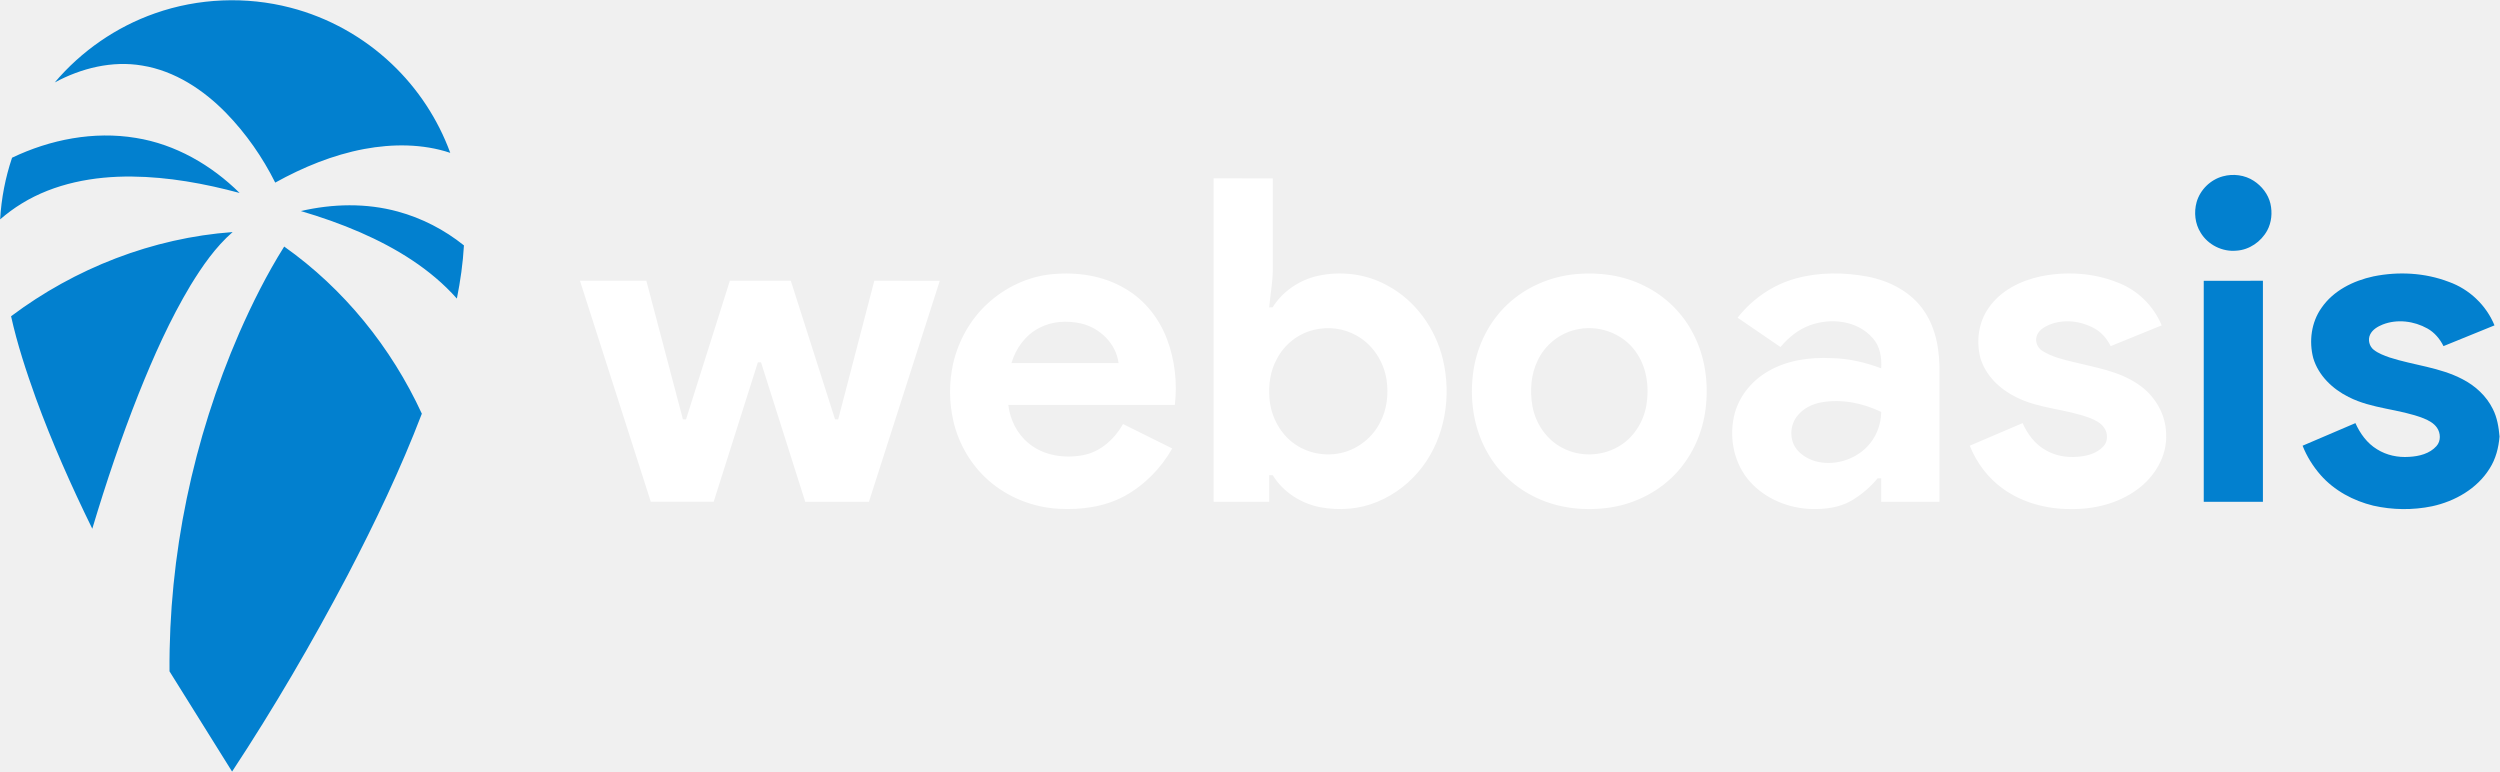
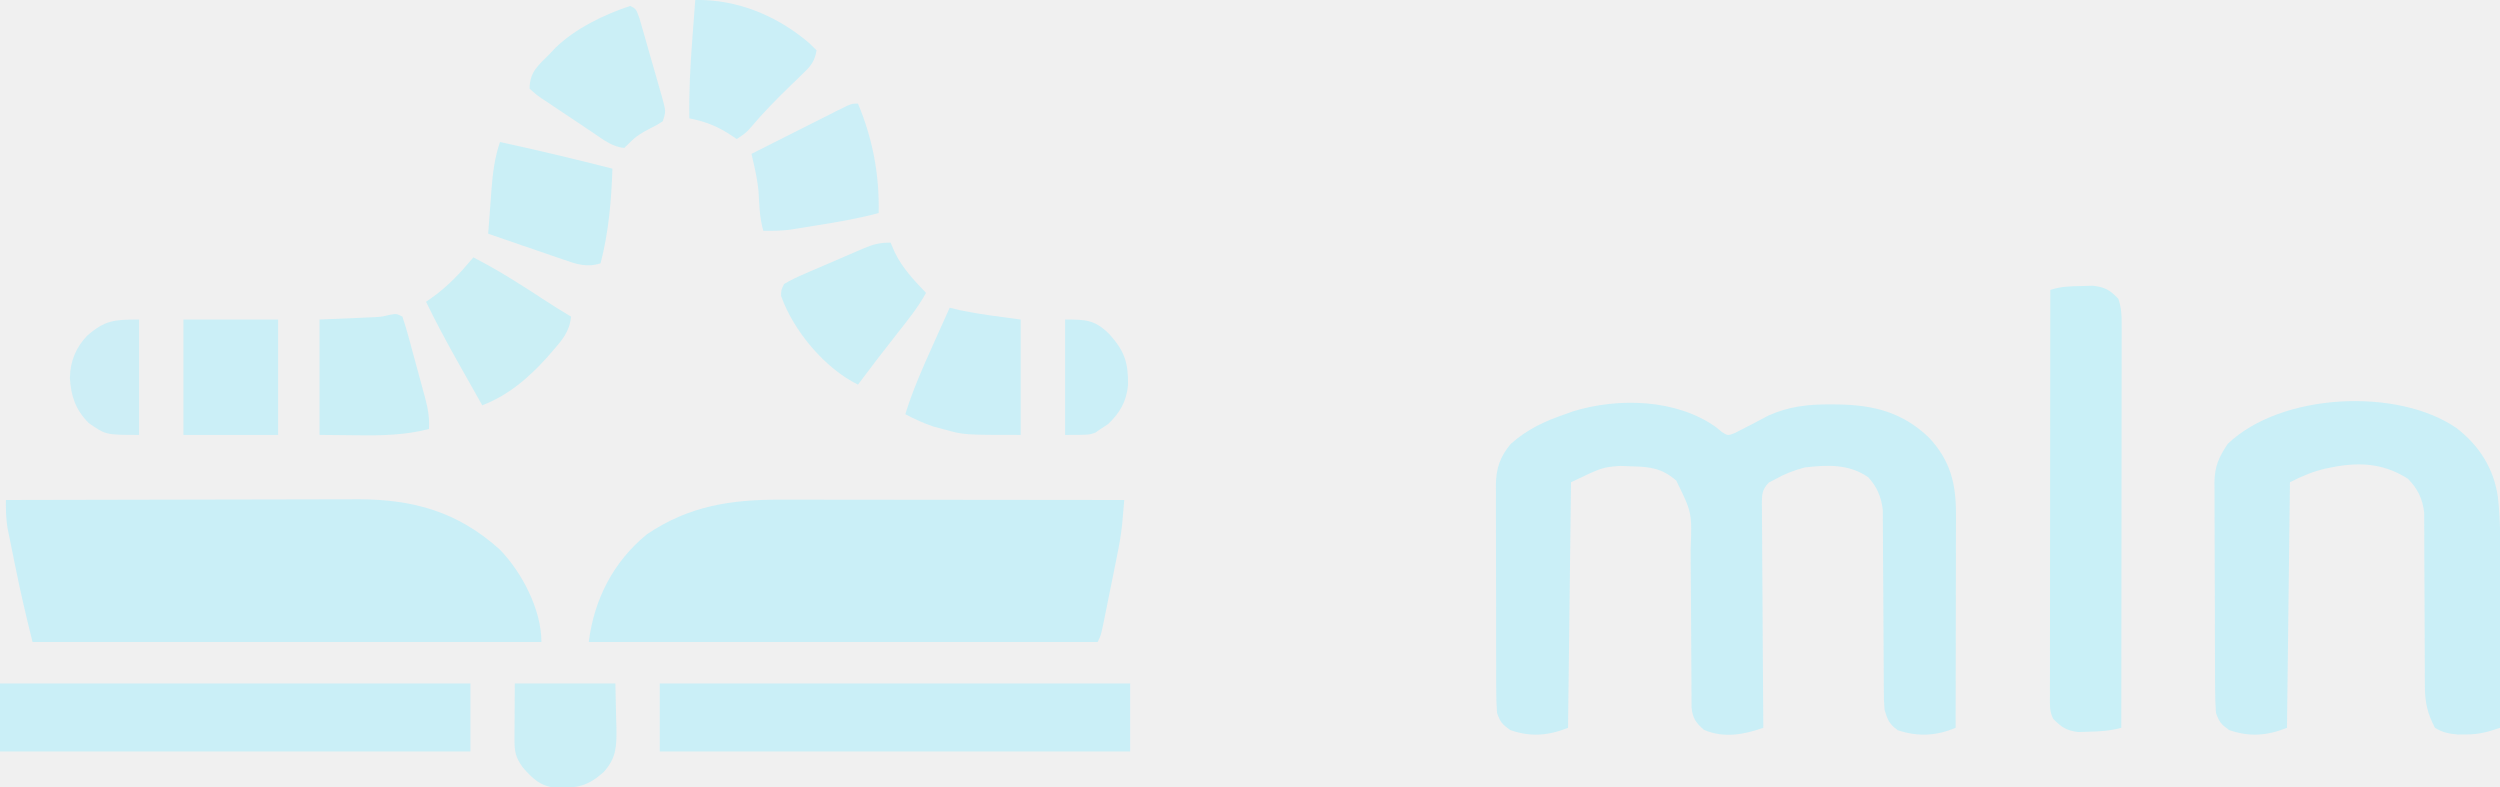
- <svg xmlns="http://www.w3.org/2000/svg" viewBox="0 0 1953 603">
-   <path fill="#0280cf" d="M121.16 10.38c33.78-11.89 71.09-13.39 105.73-4.4 29.55 7.63 57.05 22.94 79.17 43.97 20.31 19.21 36.08 43.19 45.68 69.46-21.58-7.18-44.99-7.14-67.18-3.02-24.5 4.6-47.81 14.21-69.55 26.26-9.94-19.9-22.83-38.38-38.34-54.34-17.71-18.16-40.12-32.96-65.54-37.08-23.48-4.03-47.64 2.01-68.36 13.17 20.75-24.51 48.07-43.42 78.39-54.02zM9.42 123.21c29.81-14.27 63.9-20.93 96.73-15.47 30.84 4.92 59.01 21.2 81.04 43-27.44-7.38-55.66-12.53-84.14-12.82-29.78-.31-60.43 5.29-86.08 21.07-5.96 3.64-11.58 7.81-16.86 12.38.93-16.37 4.08-32.61 9.31-48.16zm1727.05 14.54c8.08-2.22 17.18-1.09 24.24 3.56 6.25 4.09 11.21 10.41 12.94 17.76 1.61 7 .93 14.66-2.52 21.02-4.78 8.75-14 15.14-24.05 15.73-10.97 1.06-22.24-4.57-27.92-14.02-4.43-7.01-5.37-15.92-3.18-23.85 2.73-9.68 10.79-17.57 20.49-20.2zM235.03 164.88c24.79-5.77 51.07-6.38 75.74.38 18.81 5.11 36.48 14.26 51.66 26.45-.79 13.96-2.77 27.83-5.52 41.53-20.49-23.09-47.42-39.45-75.49-51.72-15.07-6.57-30.62-12.01-46.39-16.64zM8.65 247.05c50-37.53 110.6-61.22 173.07-65.76-13.39 11.7-23.6 26.5-32.84 41.56-16.13 26.89-28.92 55.62-40.55 84.7-13.71 34.57-25.57 69.86-36.23 105.5-16.32-33.28-31.41-67.21-44.11-102.04-7.52-20.97-14.52-42.2-19.34-63.96zm178.24 13.08c10.2-23.24 21.63-46 35.12-67.52 46.62 32.92 83.68 78.81 107.53 130.57-16.57 43.29-36.61 85.18-58.04 126.25-27.64 52.48-57.56 103.79-90.2 153.32l-48.87-78.28c-.69-90.61 18.37-181.26 54.46-264.34zm1667.19-44.21c19.48-3.97 40.22-2.89 58.86 4.24 16.04 5.68 29.32 18.26 35.76 34.02l-39.84 16.21c-2.8-5.63-7.01-10.67-12.55-13.76-10.48-5.86-23.57-7.54-34.88-3.15-3.94 1.61-8.04 3.92-9.92 7.93-1.93 4.07-.58 9.27 3.01 11.98 3.61 2.75 7.96 4.35 12.21 5.86 18.86 6.12 39.25 7.66 57 17 10 5.14 18.72 13.15 23.7 23.33 3.37 6.64 4.56 14.11 5.21 21.45-.74 8.72-2.93 17.47-7.7 24.9-9.79 15.85-27.13 25.69-45.02 29.57-15.1 3.11-30.91 2.92-45.93-.49-15.63-3.81-30.46-11.78-41.16-23.93-5.91-6.78-10.76-14.52-14.05-22.891l41.27-17.65c3.66 8.141 9.14 15.76 16.89 20.44 7.41 4.68 16.36 6.54 25.05 5.92 7.72-.41 16.08-2.42 21.4-8.45 3.52-3.9 3.29-10.11.39-14.3-2.47-3.611-6.5-5.7-10.43-7.33-18.99-7.44-40.28-7.31-58.61-16.68-12.5-6.21-23.57-16.73-27.62-30.38-3.47-13.16-1.54-28 6.41-39.22 9.26-13.53 24.88-21.24 40.55-24.62zm-132.52 3.43l46.23-.02v172.68h-46.22l-.01-172.66z" />
-   <path fill="#fff" d="M948.09 139.33l46.21.02-.01 67.69c.41 11.11-1.82 22.07-2.81 33.09l2.72-.08c7.72-12.39 20.74-21.2 34.9-24.47 18.17-4.07 37.84-1.78 54.24 7.22 22.25 11.65 38.04 33.72 43.86 57.95 6.74 28.42 1.9 60.12-15.86 83.71-9.06 12.11-21.37 21.79-35.37 27.55-13.95 5.85-29.61 7-44.42 4.27-15.06-2.85-29.25-11.84-37.26-25.04l-2.81-.04v20.82h-43.39V139.33m78.39 118.35c-12.36 2.89-23.15 11.43-28.97 22.69-5.13 9.24-6.67 20.08-5.83 30.51.94 13.25 7.29 26.22 17.76 34.51 11.11 8.83 26.5 11.75 40.15 8 12.2-3.35 22.81-12.01 28.5-23.32 5.45-10.15 6.74-22.12 5.09-33.41-2.18-14.16-10.71-27.47-23.35-34.46-9.99-5.76-22.19-7.27-33.35-4.52zm-255.1-20.43c13.84-12.76 31.75-21.29 50.56-23.07 19.49-1.85 39.95 1.09 56.95 11.23 15.26 8.78 26.72 23.35 32.86 39.74 6.09 16.24 8.03 34 6.04 51.21-43.36-.01-86.72-.02-130.09 0 1.35 11.5 6.83 22.61 15.9 29.95 11.64 9.7 27.95 12.03 42.51 9.25 13.56-2.53 24.59-12.57 31.21-24.3l38.43 19.08c-8.74 15.45-21.65 28.58-37.21 37.17-15.67 8.47-33.93 10.94-51.53 9.95-20.15-1.13-39.95-8.96-55.05-22.41-13.53-11.97-23.01-28.31-27.14-45.86-3.38-14.75-3.56-30.29-.25-45.07 4.07-17.8 13.34-34.48 26.81-46.87m40.7 18.81c-10.88 5.49-18.57 16.01-21.92 27.59l83.65-.01c-1.87-15.23-14.62-27.54-29.26-30.95-10.77-2.38-22.57-1.84-32.47 3.37zm419.04-41.92c18.17-1.69 37.01.88 53.42 9.15 16.67 8.11 30.53 21.82 38.73 38.46 8.96 17.58 11.54 37.93 9.18 57.39-2.2 18.15-9.79 35.73-22.02 49.37-13.46 15.04-32.4 24.83-52.28 27.91-19.47 2.91-40.01.96-57.91-7.58-15.71-7.29-29.16-19.41-37.78-34.45-11.5-19.55-14.75-43.2-11.32-65.43 3.02-19.32 12.22-37.82 26.54-51.23 14.48-13.6 33.7-21.83 53.44-23.59m-.68 43.54c-12.61 3.06-23.55 12.03-29.11 23.74-5.43 10.94-6.26 23.69-4.25 35.6 2.43 13.79 11.1 26.58 23.69 32.98 13.37 7.02 30.23 6.55 43.3-.98 11.71-6.56 19.6-18.82 21.98-31.91 2.56-14.57.49-30.56-8.45-42.69-10.37-14.54-29.98-21.18-47.16-16.74zm172.43-40.13c18.23-5.05 37.66-4.9 56.17-1.45 17.22 3.32 34.14 12.04 44.09 26.89 9.74 14.25 12.31 32.04 11.98 48.96l-.01 100.07h-45.51l-.01-18.36-2.79.02c-5.77 6.97-12.77 12.91-20.56 17.51-9.41 5.4-20.56 6.74-31.24 6.44-17.96-.55-36.03-7.98-48.06-21.53-11.98-13.46-16.14-32.75-12.48-50.21 3.08-15.07 13.38-28.07 26.58-35.71 14.96-8.82 32.81-11.27 49.93-10.39 13.24.24 26.28 3.29 38.63 7.95.53-8.361-.85-17.34-6.72-23.72-11.87-13.65-32.61-15.9-48.92-9.95-9.12 3.33-16.88 9.62-23.02 17.04l-33.52-22.93c11.48-14.61 27.48-25.72 45.46-30.63m19.93 96.78c-7 1.27-13.81 4.56-18.37 10.13-5.7 6.62-6.68 16.87-2.31 24.42 3.43 5.69 9.46 9.34 15.67 11.32 14.17 4.05 30.24-.52 40.55-10.94 7.14-7.23 11.22-17.31 11.26-27.45-14.42-6.98-30.9-10.32-46.8-7.48zm171.21-98.4c19.93-4.07 41.23-2.87 60.2 4.74 15.52 5.79 28.2 18.21 34.49 33.51l-39.85 16.22c-2.76-5.58-6.91-10.58-12.37-13.67-10.72-6.07-24.25-7.74-35.77-2.95-4.15 1.78-8.55 4.56-9.75 9.21-1.23 4.32.98 9.02 4.76 11.28 7.45 4.55 16.06 6.66 24.48 8.63 17 4.28 35.04 7 49.84 17.11 13.01 8.51 21.93 23.31 22.14 39.01.93 17.26-8.97 33.51-22.64 43.42-15.06 11.06-34.1 15.6-52.58 15.23-18.33 0-36.92-4.97-51.95-15.66-11.82-8.38-20.88-20.41-26.24-33.83l41.28-17.64c3.76 8.39 9.5 16.23 17.6 20.87 7.55 4.57 16.6 6.18 25.33 5.42 7.39-.51 15.3-2.6 20.38-8.35 3.54-3.9 3.33-10.12.43-14.31-2.49-3.66-6.58-5.76-10.55-7.4-18.95-7.38-40.17-7.28-58.45-16.61-12.52-6.21-23.63-16.74-27.68-30.43-3.46-13.15-1.52-28 6.43-39.2 9.25-13.5 24.83-21.21 40.47-24.6zm-1140.94 3.4h51.86L533.5 327.6l2.42.02 34.24-108.29h47.62l34.56 108.26 2.44.03 28.23-108.29 51.15.01-55.35 172.65-49.76.01-34.54-108.93-2.46-.04-34.52 108.93-49.12.02-55.34-172.65z" />
+ <svg xmlns="http://www.w3.org/2000/svg" version="1.1" width="845" height="266">
+   <path d="M0 0 C0.99 0.816 0.99 0.816 2 1.648 C4.012 2.903 4.012 2.903 6.387 1.977 C7.249 1.531 8.111 1.085 9 0.625 C9.935 0.151 10.869 -0.324 11.832 -0.812 C13.813 -1.851 15.792 -2.893 17.77 -3.938 C24.768 -7.051 31.19 -7.738 38.75 -7.688 C39.629 -7.682 40.508 -7.676 41.413 -7.67 C53.503 -7.446 63.119 -4.974 72.004 3.547 C79.232 11.333 81.165 19.039 81.114 29.536 C81.114 30.317 81.114 31.098 81.114 31.903 C81.113 34.473 81.106 37.043 81.098 39.613 C81.096 41.4 81.094 43.186 81.093 44.973 C81.09 49.666 81.08 54.36 81.069 59.053 C81.058 63.846 81.054 68.639 81.049 73.432 C81.038 82.829 81.021 92.227 81 101.625 C74.456 104.378 68.223 104.699 61.438 102.438 C58.517 100.266 58.056 99.073 57 95.625 C56.742 92.369 56.742 92.369 56.729 88.635 C56.724 87.951 56.718 87.268 56.713 86.564 C56.703 85.086 56.697 83.608 56.695 82.131 C56.691 79.789 56.675 77.447 56.654 75.105 C56.599 68.45 56.568 61.794 56.544 55.137 C56.528 51.06 56.498 46.982 56.459 42.904 C56.447 41.355 56.441 39.805 56.441 38.255 C56.441 36.085 56.423 33.915 56.401 31.744 C56.396 30.511 56.39 29.279 56.385 28.008 C55.884 23.61 54.46 20.243 51.484 16.945 C44.887 12.398 37.735 12.728 30 13.625 C26.415 14.571 23.221 15.791 20 17.625 C18.961 18.163 18.961 18.163 17.9 18.712 C15.517 21.111 15.529 22.838 15.502 26.139 C15.517 26.885 15.531 27.632 15.546 28.401 C15.545 29.192 15.545 29.982 15.544 30.797 C15.547 33.41 15.578 36.023 15.609 38.637 C15.617 40.448 15.623 42.26 15.627 44.072 C15.642 48.841 15.681 53.61 15.725 58.38 C15.766 63.246 15.785 68.112 15.805 72.979 C15.848 82.528 15.916 92.076 16 101.625 C9.313 103.949 2.646 105.188 -4.062 102.312 C-6.806 99.923 -7.94 98.315 -8.258 94.661 C-8.265 92.841 -8.265 92.841 -8.271 90.986 C-8.276 90.315 -8.282 89.645 -8.287 88.954 C-8.297 87.499 -8.303 86.044 -8.305 84.589 C-8.309 82.28 -8.325 79.972 -8.346 77.663 C-8.401 71.099 -8.432 64.535 -8.456 57.971 C-8.472 53.954 -8.503 49.937 -8.541 45.92 C-8.553 44.394 -8.559 42.869 -8.559 41.343 C-8.105 28.883 -8.105 28.883 -13.416 18.086 C-18.168 13.89 -22.346 13.376 -28.438 13.25 C-29.756 13.201 -31.075 13.152 -32.434 13.102 C-38.445 13.577 -38.445 13.577 -49 18.625 C-49.33 46.015 -49.66 73.405 -50 101.625 C-56.69 104.301 -62.698 104.784 -69.562 102.375 C-72.262 100.437 -72.887 99.701 -74 96.625 C-74.196 93.931 -74.284 91.341 -74.275 88.647 C-74.28 87.846 -74.285 87.046 -74.29 86.221 C-74.304 83.577 -74.303 80.933 -74.301 78.289 C-74.305 76.448 -74.309 74.607 -74.314 72.767 C-74.321 68.908 -74.321 65.05 -74.316 61.191 C-74.31 56.253 -74.327 51.315 -74.35 46.376 C-74.365 42.574 -74.366 38.772 -74.363 34.97 C-74.363 33.149 -74.368 31.329 -74.378 29.508 C-74.391 26.959 -74.384 24.411 -74.372 21.862 C-74.38 21.114 -74.388 20.365 -74.395 19.594 C-74.339 13.968 -72.985 10.002 -69.379 5.684 C-63.822 0.725 -58.012 -1.967 -51 -4.375 C-50.109 -4.696 -49.219 -5.017 -48.301 -5.348 C-32.903 -10.07 -13.333 -9.499 0 0 Z " fill="#CAEFF7" transform="translate(580,144.375)" />
+   <path d="M0 0 C1.26 -0 2.519 -0 3.817 -0 C7.244 -0.001 10.671 0.005 14.098 0.012 C17.689 0.018 21.281 0.019 24.872 0.02 C31.661 0.023 38.45 0.031 45.239 0.042 C52.973 0.053 60.707 0.058 68.441 0.063 C84.34 0.074 100.238 0.091 116.136 0.114 C115.987 1.855 115.836 3.596 115.683 5.337 C115.599 6.306 115.514 7.276 115.428 8.275 C115.029 12.162 114.331 15.949 113.543 19.774 C113.315 20.909 113.315 20.909 113.083 22.066 C112.767 23.64 112.447 25.214 112.125 26.787 C111.631 29.201 111.147 31.617 110.664 34.033 C110.353 35.572 110.042 37.11 109.73 38.649 C109.585 39.369 109.441 40.09 109.291 40.833 C108.253 45.881 108.253 45.881 107.136 48.114 C50.376 48.114 -6.384 48.114 -64.864 48.114 C-63.066 33.731 -56.619 21.072 -45.266 11.742 C-31.02 2.083 -16.828 -0.052 0 0 Z " fill="#CAEFF7" transform="translate(263.8635,168.8865)" />
+   <path d="M0 0 C16.595 -0.047 33.19 -0.082 49.785 -0.104 C57.492 -0.114 65.198 -0.128 72.905 -0.151 C79.627 -0.171 86.349 -0.184 93.072 -0.188 C96.626 -0.191 100.181 -0.197 103.735 -0.211 C107.718 -0.228 111.7 -0.228 115.682 -0.227 C116.842 -0.234 118.001 -0.241 119.196 -0.249 C137.941 -0.202 152.895 4.079 166.996 16.801 C174.515 24.621 181 37.095 181 48 C124.24 48 67.48 48 9 48 C6.883 39.532 4.919 31.152 3.21 22.607 C2.809 20.605 2.398 18.605 1.986 16.605 C1.729 15.325 1.472 14.045 1.207 12.727 C0.975 11.578 0.742 10.428 0.503 9.245 C0.015 6.098 -0.036 3.177 0 0 Z " fill="#CAEFF7" transform="translate(2,169)" />
+   <path d="M0 0 C7.673 5.97 12.509 13.577 13.925 23.242 C14.837 31.337 14.763 39.429 14.734 47.562 C14.733 49.118 14.731 50.673 14.73 52.228 C14.726 56.288 14.717 60.349 14.705 64.409 C14.695 68.566 14.691 72.722 14.686 76.879 C14.675 85.01 14.658 93.142 14.637 101.273 C10.618 102.673 7.343 103.548 3.074 103.523 C2.165 103.529 1.257 103.534 0.32 103.539 C-2.766 103.234 -4.694 102.89 -7.363 101.273 C-9.872 96.404 -10.738 92.786 -10.748 87.24 C-10.753 86.576 -10.759 85.911 -10.764 85.227 C-10.774 83.797 -10.777 82.368 -10.774 80.938 C-10.769 78.672 -10.784 76.406 -10.802 74.139 C-10.845 68.514 -10.856 62.889 -10.869 57.263 C-10.88 52.499 -10.904 47.735 -10.943 42.971 C-10.957 40.745 -10.953 38.52 -10.948 36.294 C-10.957 34.922 -10.967 33.55 -10.979 32.177 C-10.981 30.986 -10.983 29.795 -10.985 28.567 C-11.531 23.812 -13.165 20.507 -16.488 17.086 C-25.494 11.408 -33.911 11.411 -44.051 13.586 C-48.773 14.676 -51.873 16.028 -56.363 18.273 C-56.693 45.663 -57.023 73.053 -57.363 101.273 C-64.053 103.949 -70.061 104.432 -76.926 102.023 C-79.628 100.083 -80.25 99.352 -81.363 96.273 C-81.564 93.555 -81.657 90.938 -81.654 88.219 C-81.661 87.411 -81.667 86.602 -81.674 85.769 C-81.693 83.097 -81.697 80.426 -81.699 77.754 C-81.706 75.893 -81.712 74.032 -81.719 72.171 C-81.731 68.27 -81.735 64.369 -81.734 60.468 C-81.734 55.477 -81.761 50.488 -81.795 45.498 C-81.818 41.654 -81.822 37.809 -81.821 33.965 C-81.823 32.126 -81.832 30.287 -81.847 28.448 C-81.867 25.87 -81.861 23.293 -81.849 20.716 C-81.86 19.962 -81.872 19.208 -81.883 18.431 C-81.819 12.97 -80.428 9.802 -77.363 5.273 C-59.381 -11.933 -19.987 -13.827 0 0 Z " fill="#CAEFF7" transform="translate(830.3633,144.7266)" />
+   <path d="M0 0 C52.47 0 104.94 0 159 0 C159 7.59 159 15.18 159 23 C106.53 23 54.06 23 0 23 C0 15.41 0 7.82 0 0 Z " fill="#CAEFF7" transform="translate(223,231)" />
+   <path d="M0 0 C52.47 0 104.94 0 159 0 C159 7.59 159 15.18 159 23 C106.53 23 54.06 23 0 23 C0 15.41 0 7.82 0 0 Z " fill="#CAEFF7" transform="translate(0,231)" />
+   <path d="M0 0 C1.307 -0.037 2.614 -0.075 3.961 -0.113 C8.152 0.374 9.73 1.303 12.625 4.312 C13.684 7.49 13.748 9.726 13.745 13.064 C13.747 14.263 13.748 15.462 13.749 16.697 C13.746 18.014 13.742 19.331 13.739 20.688 C13.738 22.088 13.738 23.487 13.739 24.887 C13.739 28.688 13.733 32.489 13.726 36.291 C13.72 40.262 13.72 44.234 13.718 48.206 C13.715 55.728 13.707 63.251 13.697 70.773 C13.686 79.336 13.68 87.9 13.675 96.463 C13.665 114.08 13.647 131.696 13.625 149.312 C9.933 150.31 6.521 150.547 2.688 150.625 C1.482 150.662 0.277 150.7 -0.965 150.738 C-4.971 150.238 -6.543 149.124 -9.375 146.312 C-10.708 143.646 -10.498 141.63 -10.495 138.643 C-10.497 137.437 -10.498 136.231 -10.499 134.989 C-10.496 133.645 -10.492 132.302 -10.489 130.958 C-10.488 129.549 -10.488 128.14 -10.489 126.731 C-10.489 122.899 -10.483 119.066 -10.476 115.234 C-10.47 111.231 -10.47 107.229 -10.468 103.226 C-10.465 95.644 -10.457 88.061 -10.447 80.479 C-10.436 71.848 -10.43 63.217 -10.425 54.586 C-10.415 36.828 -10.397 19.07 -10.375 1.312 C-6.794 0.119 -3.776 0.07 0 0 Z " fill="#C9F0F7" transform="translate(703.375,96.6875)" />
+   <path d="M0 0 C14.148 -0.28 27.677 5.33 38.438 14.5 C39.706 15.738 39.706 15.738 41 17 C40.421 20.533 39.204 22.145 36.648 24.609 C35.961 25.282 35.274 25.955 34.566 26.648 C33.843 27.342 33.12 28.035 32.375 28.75 C27.527 33.447 22.863 38.163 18.53 43.345 C17 45 17 45 14 47 C13.515 46.662 13.031 46.325 12.531 45.977 C7.728 42.781 3.66 41.112 -2 40 C-2.15 31.034 -1.69 22.187 -1 13.25 C-0.905 11.969 -0.809 10.687 -0.711 9.367 C-0.478 6.244 -0.241 3.122 0 0 Z " fill="#CBEFF7" transform="translate(235,0)" />
+   <path d="M0 0 C8.421 4.311 16.279 9.326 24.18 14.512 C27.079 16.414 30.008 18.246 33 20 C32.592 25.047 29.899 28.085 26.688 31.75 C26.156 32.363 25.624 32.977 25.076 33.608 C18.829 40.602 11.836 46.607 3 50 C0.767 46.044 -1.461 42.085 -3.688 38.125 C-4.313 37.016 -4.939 35.908 -5.584 34.766 C-9.239 28.26 -12.745 21.715 -16 15 C-15.468 14.631 -14.935 14.263 -14.387 13.883 C-8.747 9.936 -4.4 5.266 0 0 Z " fill="#CBEFF5" transform="translate(160,87)" />
+   <path d="M0 0 C0.495 1.134 0.99 2.269 1.5 3.438 C4.109 8.721 7.962 12.766 12 17 C9.245 22 5.711 26.344 2.188 30.812 C-2.275 36.494 -6.692 42.2 -11 48 C-22.193 42.549 -32.884 29.734 -37 18 C-36.977 16.095 -36.977 16.095 -36 14 C-33.669 12.643 -31.513 11.581 -29.043 10.547 C-28.344 10.242 -27.644 9.937 -26.924 9.622 C-25.443 8.98 -23.959 8.345 -22.472 7.717 C-20.2 6.755 -17.938 5.77 -15.678 4.781 C-14.238 4.16 -12.797 3.54 -11.355 2.922 C-10.679 2.628 -10.003 2.335 -9.306 2.032 C-5.911 0.607 -3.75 0 0 0 Z " fill="#CBEFF6" transform="translate(301,82)" />
+   <path d="M0 0 C2 1 2 1 3.161 4.279 C3.589 5.733 4.007 7.19 4.418 8.648 C4.639 9.417 4.861 10.185 5.089 10.977 C5.556 12.605 6.019 14.234 6.478 15.864 C7.184 18.361 7.906 20.852 8.631 23.344 C9.082 24.924 9.532 26.505 9.98 28.086 C10.198 28.833 10.416 29.58 10.64 30.349 C12.115 35.655 12.115 35.655 11 39 C9.074 40.246 9.074 40.246 6.688 41.438 C3.81 42.935 1.975 44.026 -0.312 46.375 C-0.869 46.911 -1.426 47.447 -2 48 C-6.058 47.662 -9.231 45.095 -12.516 42.887 C-13.131 42.476 -13.747 42.065 -14.382 41.642 C-15.678 40.773 -16.972 39.901 -18.265 39.027 C-20.248 37.689 -22.244 36.373 -24.242 35.057 C-25.501 34.21 -26.759 33.361 -28.016 32.512 C-28.916 31.924 -28.916 31.924 -29.834 31.324 C-31.493 30.182 -31.493 30.182 -34 28 C-34 22.177 -30.929 20.019 -27 16 C-26.167 15.112 -26.167 15.112 -25.316 14.207 C-18.536 7.608 -8.923 2.974 0 0 Z " fill="#CBEFF6" transform="translate(213,2)" />
+   <path d="M0 0 C5.019 12.089 7.226 23.867 7 37 C0.189 38.84 -6.66 40.021 -13.625 41.125 C-14.731 41.307 -15.837 41.489 -16.977 41.676 C-18.049 41.847 -19.122 42.019 -20.227 42.195 C-21.192 42.35 -22.157 42.505 -23.151 42.665 C-26.126 43.015 -29.007 43.057 -32 43 C-33.291 38.592 -33.362 34.144 -33.621 29.582 C-33.925 26.705 -34.383 24.084 -35.024 21.276 C-35.206 20.473 -35.388 19.67 -35.576 18.843 C-35.716 18.235 -35.856 17.627 -36 17 C-31.197 14.574 -26.392 12.153 -21.583 9.737 C-19.947 8.914 -18.312 8.089 -16.677 7.263 C-14.331 6.078 -11.982 4.898 -9.633 3.719 C-8.899 3.347 -8.166 2.975 -7.41 2.592 C-2.228 0 -2.228 0 0 0 Z " fill="#CCEFF7" transform="translate(290,35)" />
+   <path d="M0 0 C0.818 2.38 1.518 4.713 2.164 7.141 C2.361 7.86 2.558 8.579 2.761 9.32 C3.176 10.846 3.588 12.372 3.996 13.9 C4.619 16.229 5.258 18.554 5.898 20.879 C6.3 22.362 6.701 23.845 7.102 25.328 C7.292 26.021 7.483 26.714 7.679 27.428 C8.632 31.033 9.219 34.268 9 38 C0.919 40.07 -6.819 40.24 -15.125 40.125 C-19.374 40.084 -23.622 40.042 -28 40 C-28 27.13 -28 14.26 -28 1 C-17.812 0.562 -17.812 0.562 -14.628 0.432 C-13.788 0.394 -12.948 0.356 -12.082 0.316 C-11.228 0.28 -10.375 0.243 -9.495 0.205 C-6.95 0.051 -6.95 0.051 -4.307 -0.582 C-2 -1 -2 -1 0 0 Z " fill="#CAEFF6" transform="translate(136,107)" />
+   <path d="M0 0 C12.733 2.753 25.376 5.785 38 9 C37.638 20.01 36.739 30.287 34 41 C29.295 42.502 25.772 41.273 21.293 39.691 C20.568 39.446 19.842 39.2 19.095 38.947 C16.788 38.164 14.488 37.363 12.188 36.562 C10.621 36.027 9.054 35.492 7.486 34.959 C3.653 33.652 -0.175 32.33 -4 31 C-3.72 27.145 -3.424 23.291 -3.125 19.438 C-3.046 18.351 -2.968 17.265 -2.887 16.146 C-2.441 10.506 -1.831 5.362 0 0 Z " fill="#CAEFF6" transform="translate(169,48)" />
+   <path d="M0 0 C1.176 0.289 2.351 0.578 3.562 0.875 C10.311 2.271 17.169 3.089 24 4 C24 16.87 24 29.74 24 43 C4.809 43 4.809 43 -1.688 41.188 C-2.949 40.851 -4.211 40.515 -5.512 40.168 C-8.871 39.043 -11.881 37.672 -15 36 C-12.549 28.029 -9.24 20.53 -5.812 12.938 C-5.248 11.678 -4.683 10.418 -4.119 9.158 C-2.75 6.104 -1.377 3.051 0 0 Z " fill="#CBEFF7" transform="translate(321,104)" />
+   <path d="M0 0 C10.56 0 21.12 0 32 0 C32 12.87 32 25.74 32 39 C21.44 39 10.88 39 0 39 C0 26.13 0 13.26 0 0 Z " fill="#CBEFF7" transform="translate(62,108)" />
+   <path d="M0 0 C11.22 0 22.44 0 34 0 C34.083 3.836 34.165 7.673 34.25 11.625 C34.286 12.823 34.323 14.022 34.36 15.256 C34.425 21.506 34.264 25.294 30 30 C24.516 34.831 21.195 35.35 13.984 35.281 C8.659 34.779 6.098 32.246 2.688 28.375 C0.135 24.782 -0.121 22.933 -0.098 18.555 C-0.094 17.1 -0.094 17.1 -0.09 15.617 C-0.081 14.382 -0.072 13.147 -0.062 11.875 C-0.042 7.956 -0.021 4.037 0 0 Z " fill="#CBEFF6" transform="translate(174,231)" />
+   <path d="M0 0 C0 12.87 0 25.74 0 39 C-11.254 39 -11.254 39 -17 35 C-21.455 30.545 -23.055 25.833 -23.375 19.625 C-23.225 14.042 -21.399 9.527 -17.539 5.461 C-11.493 0.213 -8.383 0 0 0 Z " fill="#CDEEF6" transform="translate(47,108)" />
+   <path d="M0 0 C6.925 0 10.02 0.05 14.895 4.875 C20.068 10.607 21.363 14.417 21.281 22.141 C20.731 27.734 18.531 31.546 14.5 35.375 C13.675 35.911 12.85 36.447 12 37 C11.402 37.413 10.804 37.825 10.188 38.25 C8 39 8 39 0 39 C0 26.13 0 13.26 0 0 Z " fill="#CBEFF7" transform="translate(360,108)" />
</svg>
